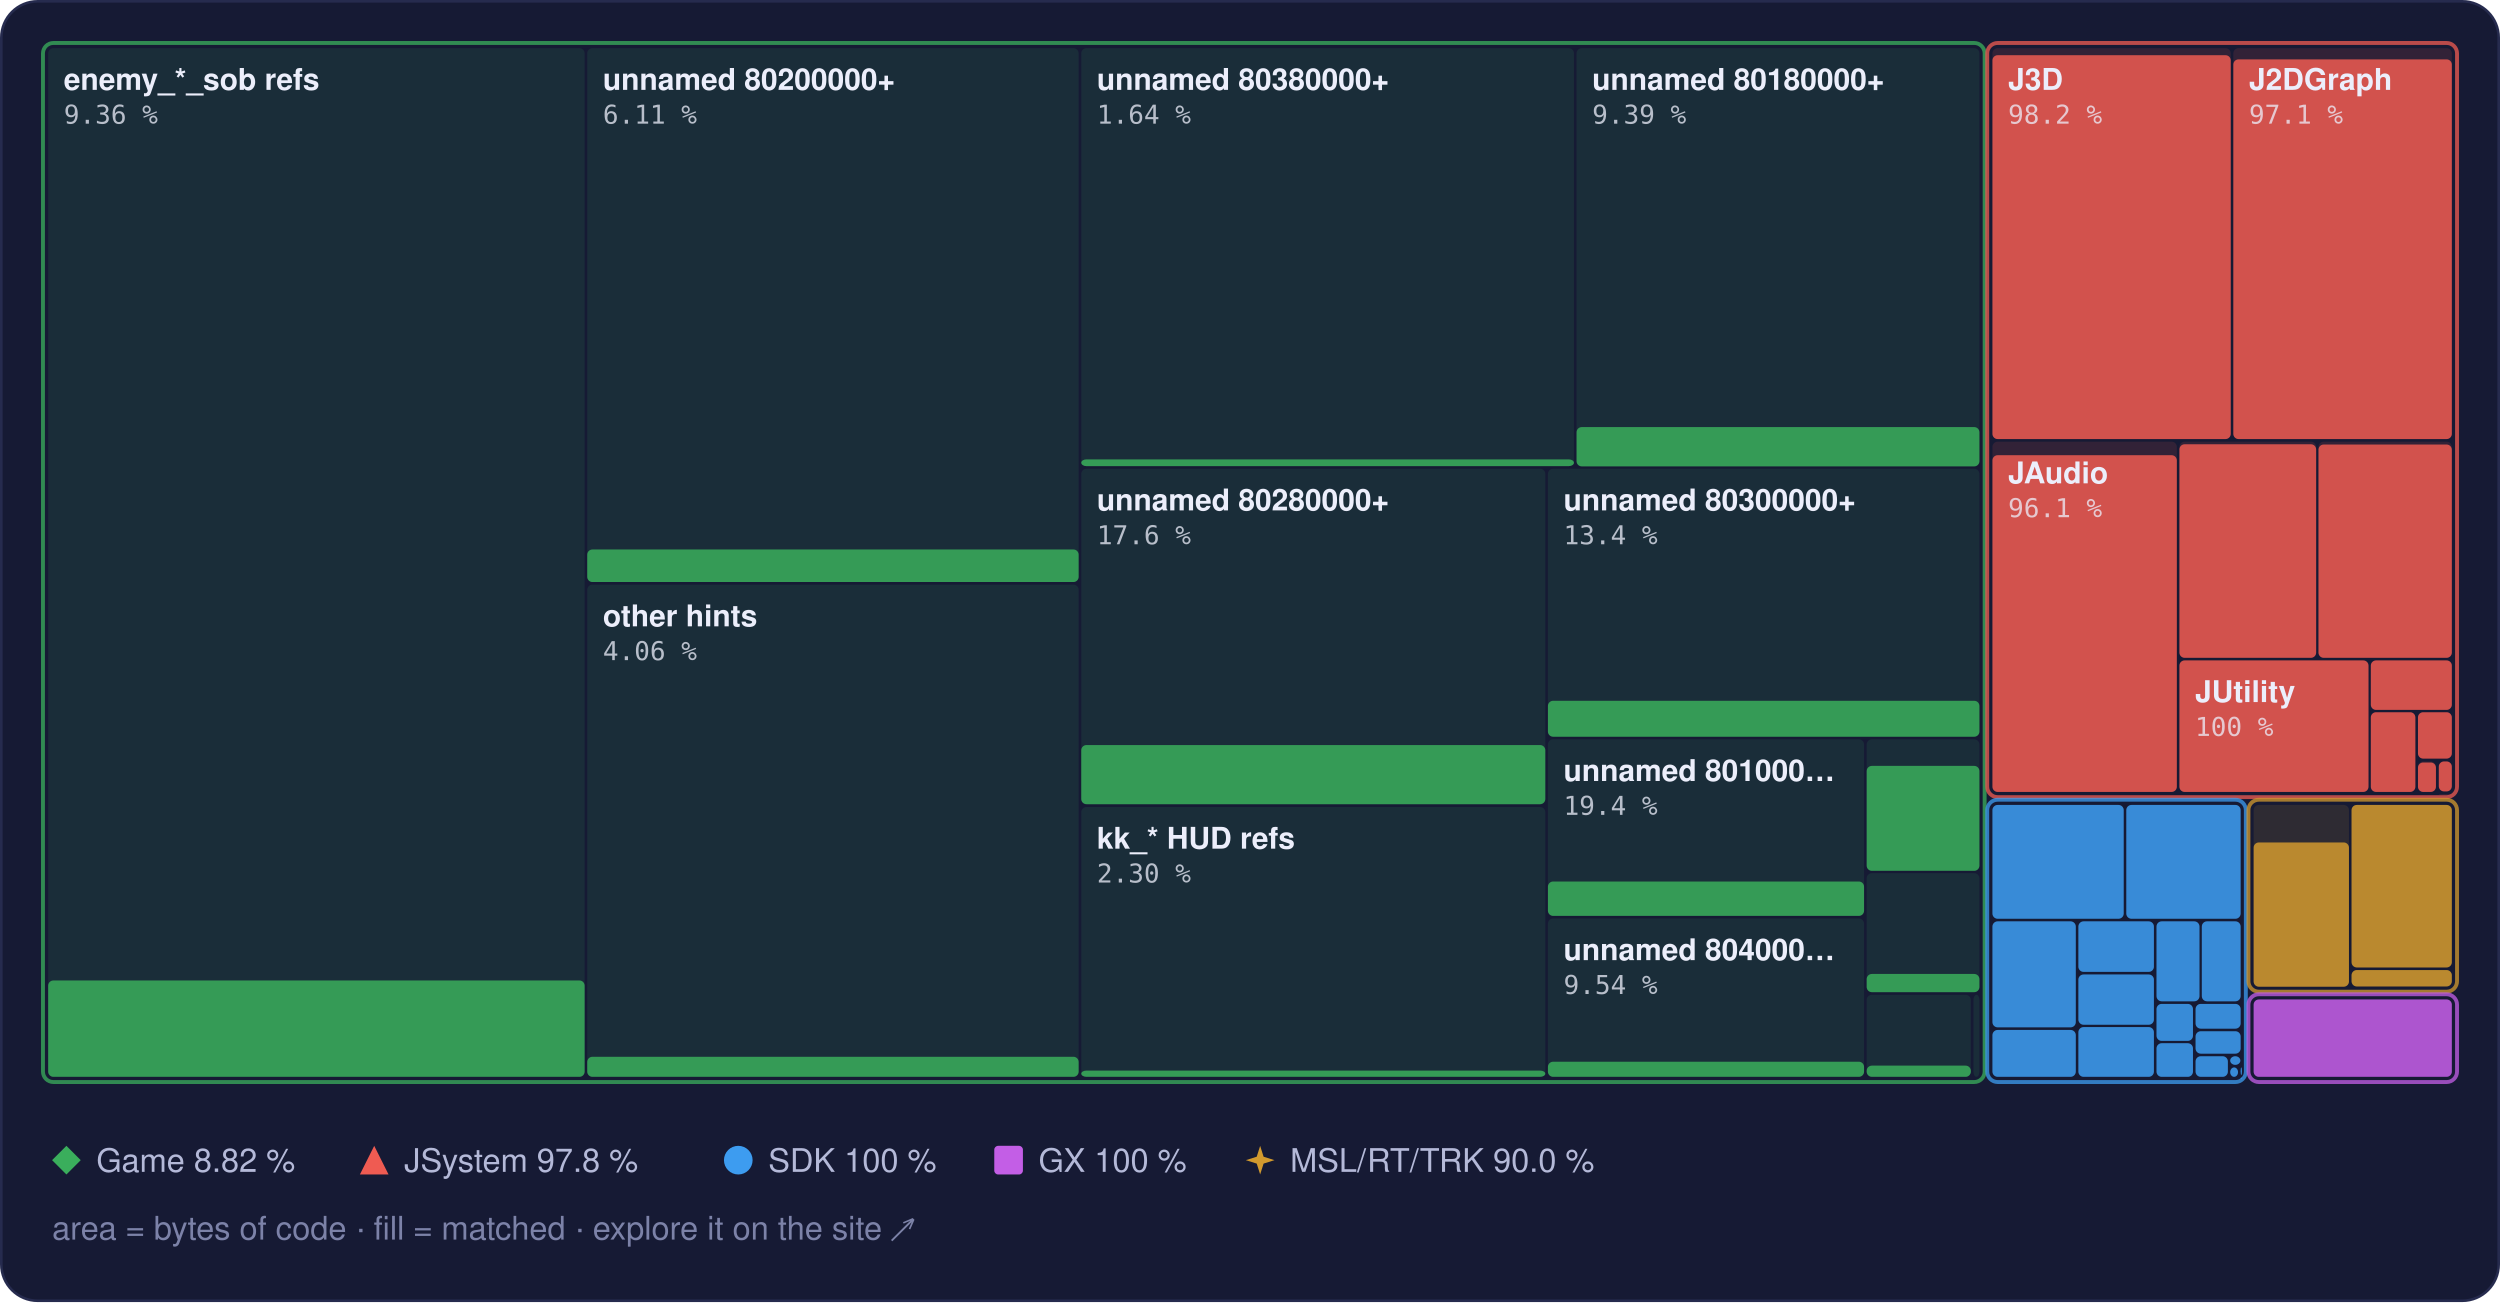
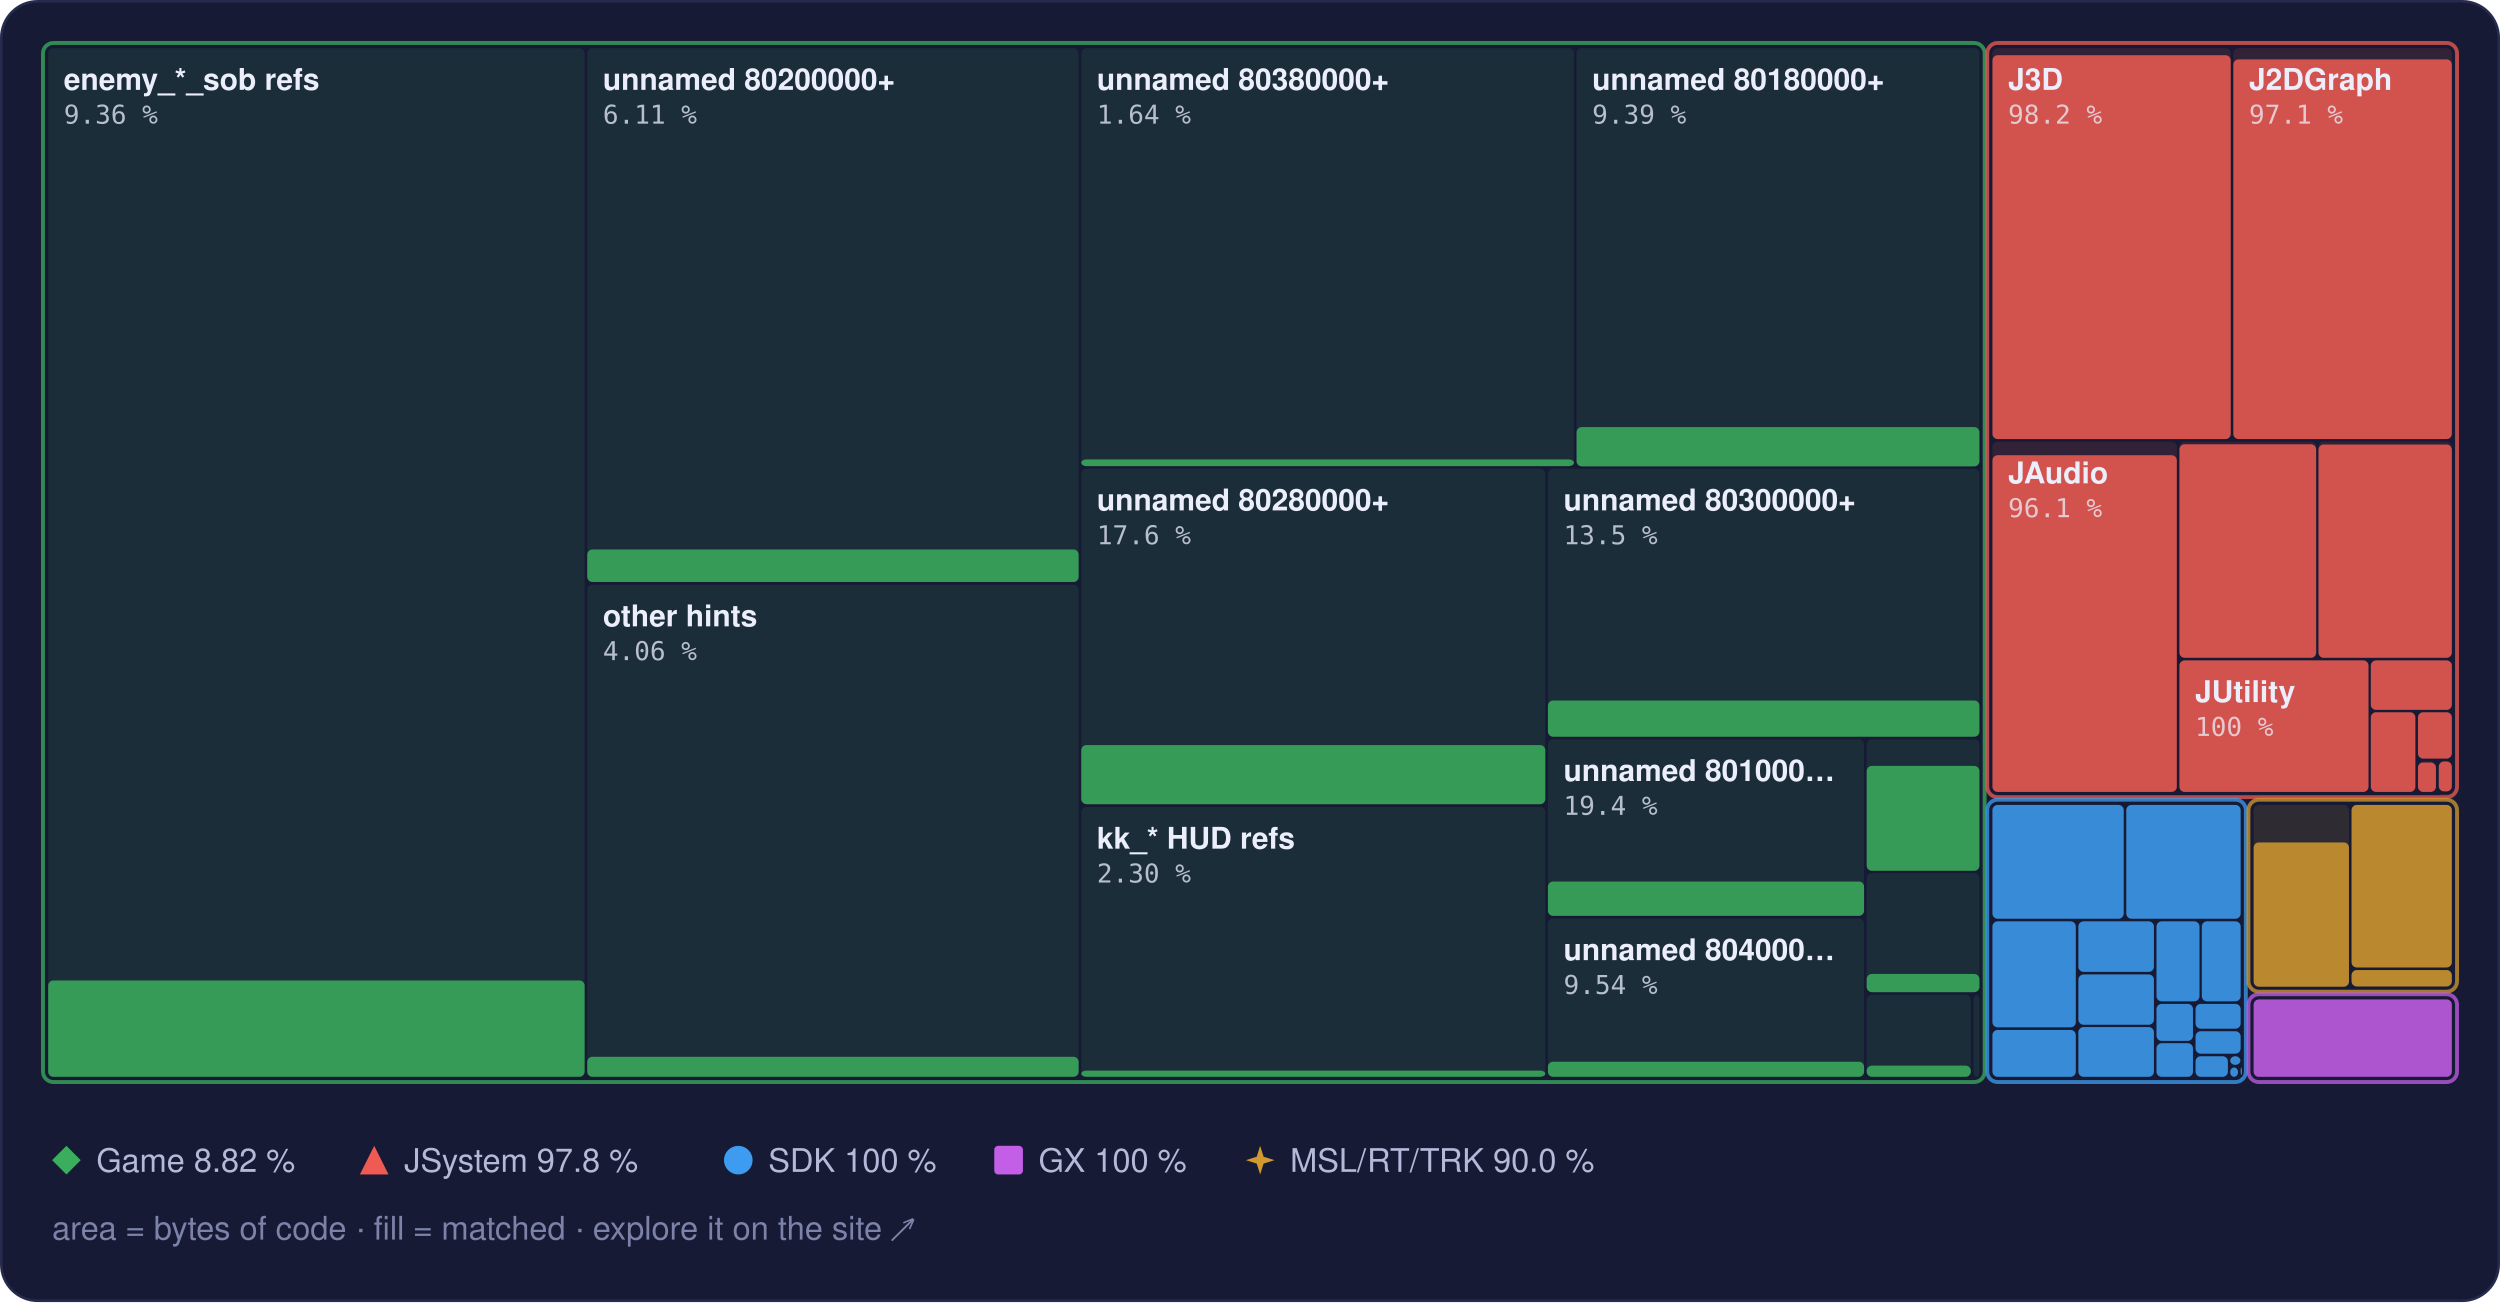
<svg xmlns="http://www.w3.org/2000/svg" width="960" height="500" viewBox="0 0 960 500" role="img" aria-label="Treemap of main.dol by library, area by bytes of code, filled to the matched share">
  <style>text { font-family: -apple-system, BlinkMacSystemFont, 'Segoe UI', Helvetica, Arial, sans-serif; } .mono { font-family: ui-monospace, SFMono-Regular, 'SF Mono', Menlo, Consolas, monospace; } .rise { transform-box: fill-box; transform-origin: 50% 100%; animation: rise 1.6s cubic-bezier(.2,.8,.2,1) .2s both; } @keyframes rise { from { transform: scaleY(0); } } @media (prefers-reduced-motion: reduce) { * { animation: none !important; } }</style>
  <rect x="0.5" y="0.5" width="959" height="499" rx="14" fill="#161a34" stroke="#262b4e" />
  <rect x="18.5" y="18.5" width="206.0" height="395.0" rx="2" fill="#3aae5c" fill-opacity="0.13" />
  <rect class="rise" x="18.5" y="376.5" width="206.0" height="37.0" rx="2" fill="#3aae5c" fill-opacity="0.85" />
  <rect x="225.5" y="18.5" width="188.7" height="205.0" rx="2" fill="#3aae5c" fill-opacity="0.13" />
  <rect class="rise" x="225.5" y="211.0" width="188.7" height="12.5" rx="2" fill="#3aae5c" fill-opacity="0.85" />
  <rect x="225.5" y="224.5" width="188.7" height="189.0" rx="2" fill="#3aae5c" fill-opacity="0.13" />
  <rect class="rise" x="225.5" y="405.8" width="188.7" height="7.7" rx="2" fill="#3aae5c" fill-opacity="0.85" />
  <rect x="415.2" y="18.5" width="189.2" height="160.5" rx="2" fill="#3aae5c" fill-opacity="0.13" />
  <rect class="rise" x="415.2" y="176.4" width="189.2" height="2.6" rx="2" fill="#3aae5c" fill-opacity="0.85" />
  <rect x="605.4" y="18.5" width="154.7" height="160.5" rx="2" fill="#3aae5c" fill-opacity="0.13" />
  <rect class="rise" x="605.4" y="164.0" width="154.7" height="15.1" rx="2" fill="#3aae5c" fill-opacity="0.85" />
  <rect x="415.2" y="180.0" width="178.2" height="128.9" rx="2" fill="#3aae5c" fill-opacity="0.13" />
  <rect class="rise" x="415.2" y="286.1" width="178.2" height="22.7" rx="2" fill="#3aae5c" fill-opacity="0.85" />
  <rect x="415.2" y="309.9" width="178.2" height="103.6" rx="2" fill="#3aae5c" fill-opacity="0.13" />
  <rect class="rise" x="415.2" y="411.1" width="178.2" height="2.4" rx="2" fill="#3aae5c" fill-opacity="0.85" />
  <rect x="594.4" y="180.0" width="165.7" height="102.9" rx="2" fill="#3aae5c" fill-opacity="0.13" />
-   <rect class="rise" x="594.4" y="269.1" width="165.7" height="13.8" rx="2" fill="#3aae5c" fill-opacity="0.85" />
+   <rect class="rise" x="594.4" y="269.0" width="165.7" height="13.9" rx="2" fill="#3aae5c" fill-opacity="0.85" />
  <rect x="594.4" y="283.9" width="121.4" height="67.8" rx="2" fill="#3aae5c" fill-opacity="0.13" />
  <rect class="rise" x="594.4" y="338.5" width="121.4" height="13.2" rx="2" fill="#3aae5c" fill-opacity="0.85" />
  <rect x="594.4" y="352.7" width="121.4" height="60.8" rx="2" fill="#3aae5c" fill-opacity="0.13" />
  <rect class="rise" x="594.4" y="407.7" width="121.4" height="5.8" rx="2" fill="#3aae5c" fill-opacity="0.85" />
  <rect x="716.8" y="283.9" width="43.3" height="50.4" rx="2" fill="#3aae5c" fill-opacity="0.13" />
  <rect class="rise" x="716.8" y="294.1" width="43.3" height="40.3" rx="2" fill="#3aae5c" fill-opacity="0.85" />
  <rect x="716.8" y="335.3" width="43.3" height="45.6" rx="2" fill="#3aae5c" fill-opacity="0.13" />
  <rect class="rise" x="716.8" y="374.0" width="43.3" height="7.0" rx="2" fill="#3aae5c" fill-opacity="0.85" />
  <rect x="716.8" y="382.0" width="40.0" height="31.5" rx="2" fill="#3aae5c" fill-opacity="0.13" />
  <rect class="rise" x="716.8" y="409.2" width="40.0" height="4.3" rx="2" fill="#3aae5c" fill-opacity="0.85" />
  <rect x="757.8" y="382.0" width="2.3" height="31.5" rx="2" fill="#3aae5c" fill-opacity="0.13" />
  <rect x="16.5" y="16.5" width="745.6" height="399.0" rx="4" fill="none" stroke="#3aae5c" stroke-opacity="0.75" stroke-width="1.5" />
  <rect x="765.1" y="18.5" width="91.5" height="150.1" rx="2" fill="#ef5b52" fill-opacity="0.13" />
  <rect class="rise" x="765.1" y="21.2" width="91.5" height="147.4" rx="2" fill="#ef5b52" fill-opacity="0.85" />
  <rect x="857.6" y="18.5" width="83.9" height="150.1" rx="2" fill="#ef5b52" fill-opacity="0.13" />
  <rect class="rise" x="857.6" y="22.8" width="83.9" height="145.8" rx="2" fill="#ef5b52" fill-opacity="0.85" />
  <rect x="765.1" y="169.6" width="70.8" height="134.5" rx="2" fill="#ef5b52" fill-opacity="0.13" />
  <rect class="rise" x="765.1" y="174.8" width="70.8" height="129.3" rx="2" fill="#ef5b52" fill-opacity="0.85" />
  <rect x="836.9" y="169.6" width="52.5" height="83.0" rx="2" fill="#ef5b52" fill-opacity="0.13" />
  <rect class="rise" x="836.9" y="170.6" width="52.5" height="82.0" rx="2" fill="#ef5b52" fill-opacity="0.85" />
  <rect x="890.3" y="169.6" width="51.2" height="83.0" rx="2" fill="#ef5b52" fill-opacity="0.13" />
  <rect class="rise" x="890.3" y="170.7" width="51.2" height="81.9" rx="2" fill="#ef5b52" fill-opacity="0.85" />
  <rect x="836.9" y="253.6" width="72.6" height="50.5" rx="2" fill="#ef5b52" fill-opacity="0.13" />
  <rect class="rise" x="836.9" y="253.6" width="72.6" height="50.5" rx="2" fill="#ef5b52" fill-opacity="0.85" />
  <rect x="910.4" y="253.6" width="31.1" height="19.0" rx="2" fill="#ef5b52" fill-opacity="0.13" />
  <rect class="rise" x="910.4" y="253.6" width="31.1" height="19.0" rx="2" fill="#ef5b52" fill-opacity="0.85" />
  <rect x="910.4" y="273.5" width="17.1" height="30.6" rx="2" fill="#ef5b52" fill-opacity="0.13" />
  <rect class="rise" x="910.4" y="273.5" width="17.1" height="30.6" rx="2" fill="#ef5b52" fill-opacity="0.85" />
  <rect x="928.5" y="273.5" width="13.0" height="17.8" rx="2" fill="#ef5b52" fill-opacity="0.13" />
  <rect class="rise" x="928.5" y="273.5" width="13.0" height="17.8" rx="2" fill="#ef5b52" fill-opacity="0.85" />
  <rect x="928.5" y="292.4" width="6.9" height="11.7" rx="2" fill="#ef5b52" fill-opacity="0.13" />
  <rect class="rise" x="928.5" y="292.8" width="6.9" height="11.3" rx="2" fill="#ef5b52" fill-opacity="0.85" />
  <rect x="936.5" y="292.4" width="5.0" height="11.5" rx="2" fill="#ef5b52" fill-opacity="0.13" />
  <rect class="rise" x="936.5" y="292.4" width="5.0" height="11.5" rx="2" fill="#ef5b52" fill-opacity="0.85" />
  <rect x="936.5" y="304.9" width="5.0" height="0.5" rx="2" fill="#ef5b52" fill-opacity="0.13" />
  <rect x="763.1" y="16.5" width="180.4" height="289.6" rx="4" fill="none" stroke="#ef5b52" stroke-opacity="0.75" stroke-width="1.5" />
  <rect x="765.1" y="309.1" width="50.4" height="43.7" rx="2" fill="#3d9cf0" fill-opacity="0.13" />
  <rect class="rise" x="765.1" y="309.1" width="50.4" height="43.7" rx="2" fill="#3d9cf0" fill-opacity="0.85" />
  <rect x="816.5" y="309.1" width="43.9" height="43.7" rx="2" fill="#3d9cf0" fill-opacity="0.13" />
  <rect class="rise" x="816.5" y="309.1" width="43.9" height="43.7" rx="2" fill="#3d9cf0" fill-opacity="0.85" />
  <rect x="765.1" y="353.8" width="32.0" height="40.7" rx="2" fill="#3d9cf0" fill-opacity="0.13" />
  <rect class="rise" x="765.1" y="353.8" width="32.0" height="40.7" rx="2" fill="#3d9cf0" fill-opacity="0.85" />
  <rect x="765.1" y="395.5" width="32.0" height="18.0" rx="2" fill="#3d9cf0" fill-opacity="0.13" />
  <rect class="rise" x="765.1" y="395.5" width="32.0" height="18.0" rx="2" fill="#3d9cf0" fill-opacity="0.85" />
  <rect x="798.1" y="353.8" width="29.0" height="19.4" rx="2" fill="#3d9cf0" fill-opacity="0.13" />
  <rect class="rise" x="798.1" y="353.8" width="29.0" height="19.4" rx="2" fill="#3d9cf0" fill-opacity="0.85" />
  <rect x="798.1" y="374.2" width="29.0" height="19.3" rx="2" fill="#3d9cf0" fill-opacity="0.13" />
  <rect class="rise" x="798.1" y="374.2" width="29.0" height="19.3" rx="2" fill="#3d9cf0" fill-opacity="0.85" />
  <rect x="798.1" y="394.4" width="29.0" height="19.1" rx="2" fill="#3d9cf0" fill-opacity="0.13" />
  <rect class="rise" x="798.1" y="394.4" width="29.0" height="19.1" rx="2" fill="#3d9cf0" fill-opacity="0.85" />
  <rect x="828.1" y="353.8" width="16.5" height="30.7" rx="2" fill="#3d9cf0" fill-opacity="0.13" />
  <rect class="rise" x="828.1" y="353.8" width="16.5" height="30.7" rx="2" fill="#3d9cf0" fill-opacity="0.85" />
  <rect x="845.5" y="353.8" width="14.9" height="30.7" rx="2" fill="#3d9cf0" fill-opacity="0.13" />
  <rect class="rise" x="845.5" y="353.8" width="14.9" height="30.7" rx="2" fill="#3d9cf0" fill-opacity="0.85" />
  <rect x="828.1" y="385.5" width="14.0" height="14.2" rx="2" fill="#3d9cf0" fill-opacity="0.13" />
  <rect class="rise" x="828.1" y="385.5" width="14.0" height="14.2" rx="2" fill="#3d9cf0" fill-opacity="0.85" />
  <rect x="828.1" y="400.6" width="14.0" height="12.9" rx="2" fill="#3d9cf0" fill-opacity="0.13" />
  <rect class="rise" x="828.1" y="400.6" width="14.0" height="12.9" rx="2" fill="#3d9cf0" fill-opacity="0.85" />
  <rect x="843.1" y="385.5" width="17.3" height="9.5" rx="2" fill="#3d9cf0" fill-opacity="0.13" />
  <rect class="rise" x="843.1" y="385.5" width="17.3" height="9.5" rx="2" fill="#3d9cf0" fill-opacity="0.85" />
  <rect x="843.1" y="396.0" width="17.3" height="8.6" rx="2" fill="#3d9cf0" fill-opacity="0.13" />
  <rect class="rise" x="843.1" y="396.0" width="17.3" height="8.6" rx="2" fill="#3d9cf0" fill-opacity="0.85" />
  <rect x="843.1" y="405.6" width="12.4" height="7.9" rx="2" fill="#3d9cf0" fill-opacity="0.13" />
  <rect class="rise" x="843.1" y="405.6" width="12.4" height="7.9" rx="2" fill="#3d9cf0" fill-opacity="0.85" />
  <rect x="856.4" y="405.6" width="3.9" height="3.3" rx="2" fill="#3d9cf0" fill-opacity="0.13" />
  <rect class="rise" x="856.4" y="405.6" width="3.9" height="3.3" rx="2" fill="#3d9cf0" fill-opacity="0.85" />
  <rect x="856.4" y="409.9" width="3.0" height="3.6" rx="2" fill="#3d9cf0" fill-opacity="0.13" />
  <rect class="rise" x="856.4" y="409.9" width="3.0" height="3.6" rx="2" fill="#3d9cf0" fill-opacity="0.85" />
  <rect x="860.4" y="409.9" width="0.5" height="2.9" rx="2" fill="#3d9cf0" fill-opacity="0.13" />
  <rect class="rise" x="860.4" y="409.9" width="0.5" height="2.9" rx="2" fill="#3d9cf0" fill-opacity="0.85" />
  <rect x="860.4" y="413.8" width="0.5" height="0.5" rx="2" fill="#3d9cf0" fill-opacity="0.13" />
  <rect class="rise" x="860.4" y="413.8" width="0.5" height="0.5" rx="2" fill="#3d9cf0" fill-opacity="0.85" />
  <rect x="763.1" y="307.1" width="99.3" height="108.4" rx="4" fill="none" stroke="#3d9cf0" stroke-opacity="0.75" stroke-width="1.5" />
  <rect x="865.4" y="309.1" width="36.6" height="69.7" rx="2" fill="#d29a2e" fill-opacity="0.13" />
  <rect class="rise" x="865.4" y="323.5" width="36.6" height="55.4" rx="2" fill="#d29a2e" fill-opacity="0.85" />
  <rect x="903.0" y="309.1" width="38.5" height="62.4" rx="2" fill="#d29a2e" fill-opacity="0.13" />
  <rect class="rise" x="903.0" y="309.1" width="38.5" height="62.4" rx="2" fill="#d29a2e" fill-opacity="0.85" />
  <rect x="903.0" y="372.5" width="38.5" height="6.3" rx="2" fill="#d29a2e" fill-opacity="0.13" />
  <rect class="rise" x="903.0" y="372.5" width="38.5" height="6.3" rx="2" fill="#d29a2e" fill-opacity="0.85" />
  <rect x="863.4" y="307.1" width="80.1" height="73.7" rx="4" fill="none" stroke="#d29a2e" stroke-opacity="0.75" stroke-width="1.5" />
  <rect x="865.4" y="383.8" width="76.1" height="29.7" rx="2" fill="#c35ee6" fill-opacity="0.13" />
  <rect class="rise" x="865.4" y="383.8" width="76.1" height="29.7" rx="2" fill="#c35ee6" fill-opacity="0.85" />
  <rect x="863.4" y="381.8" width="80.1" height="33.7" rx="4" fill="none" stroke="#c35ee6" stroke-opacity="0.75" stroke-width="1.5" />
  <text x="24.5" y="34.5" font-size="11.5" font-weight="600" fill="#eceefb">enemy_*_sob refs</text>
  <text x="24.5" y="47.5" class="mono" font-size="10" fill="#eceefb" fill-opacity="0.75">9.36 %</text>
  <text x="231.5" y="34.5" font-size="11.5" font-weight="600" fill="#eceefb">unnamed 80200000+</text>
  <text x="231.5" y="47.5" class="mono" font-size="10" fill="#eceefb" fill-opacity="0.75">6.11 %</text>
  <text x="231.5" y="240.5" font-size="11.5" font-weight="600" fill="#eceefb">other hints</text>
  <text x="231.5" y="253.5" class="mono" font-size="10" fill="#eceefb" fill-opacity="0.75">4.06 %</text>
  <text x="421.2" y="34.5" font-size="11.5" font-weight="600" fill="#eceefb">unnamed 80380000+</text>
  <text x="421.2" y="47.5" class="mono" font-size="10" fill="#eceefb" fill-opacity="0.75">1.64 %</text>
  <text x="611.4" y="34.5" font-size="11.5" font-weight="600" fill="#eceefb">unnamed 80180000+</text>
  <text x="611.4" y="47.5" class="mono" font-size="10" fill="#eceefb" fill-opacity="0.75">9.39 %</text>
  <text x="421.2" y="196.0" font-size="11.5" font-weight="600" fill="#eceefb">unnamed 80280000+</text>
  <text x="421.2" y="209.0" class="mono" font-size="10" fill="#eceefb" fill-opacity="0.75">17.6 %</text>
  <text x="421.2" y="325.9" font-size="11.5" font-weight="600" fill="#eceefb">kk_* HUD refs</text>
  <text x="421.2" y="338.9" class="mono" font-size="10" fill="#eceefb" fill-opacity="0.75">2.30 %</text>
  <text x="600.4" y="196.0" font-size="11.5" font-weight="600" fill="#eceefb">unnamed 80300000+</text>
-   <text x="600.4" y="209.0" class="mono" font-size="10" fill="#eceefb" fill-opacity="0.75">13.4 %</text>
+   <text x="600.4" y="209.0" class="mono" font-size="10" fill="#eceefb" fill-opacity="0.75">13.5 %</text>
  <text x="600.4" y="299.9" font-size="11.5" font-weight="600" fill="#eceefb">unnamed 801000…</text>
  <text x="600.4" y="312.9" class="mono" font-size="10" fill="#eceefb" fill-opacity="0.75">19.4 %</text>
  <text x="600.4" y="368.7" font-size="11.5" font-weight="600" fill="#eceefb">unnamed 804000…</text>
  <text x="600.4" y="381.7" class="mono" font-size="10" fill="#eceefb" fill-opacity="0.75">9.54 %</text>
  <text x="771.1" y="34.5" font-size="11.5" font-weight="600" fill="#eceefb">J3D</text>
  <text x="771.1" y="47.5" class="mono" font-size="10" fill="#eceefb" fill-opacity="0.75">98.2 %</text>
  <text x="863.6" y="34.5" font-size="11.5" font-weight="600" fill="#eceefb">J2DGraph</text>
  <text x="863.6" y="47.5" class="mono" font-size="10" fill="#eceefb" fill-opacity="0.75">97.1 %</text>
  <text x="771.1" y="185.6" font-size="11.5" font-weight="600" fill="#eceefb">JAudio</text>
  <text x="771.1" y="198.6" class="mono" font-size="10" fill="#eceefb" fill-opacity="0.75">96.1 %</text>
  <text x="842.9" y="269.6" font-size="11.5" font-weight="600" fill="#eceefb">JUtility</text>
  <text x="842.9" y="282.6" class="mono" font-size="10" fill="#eceefb" fill-opacity="0.75">100 %</text>
  <g fill="#3aae5c">
    <path d="M25.5 440L31 445.5L25.5 451L20 445.5Z" />
  </g>
  <text x="37" y="450" font-size="12.5" fill="#b4b9d8">Game 8.82 %</text>
  <g fill="#ef5b52">
    <path d="M143.7 440L149.2 451L138.2 451Z" />
  </g>
  <text x="155.2" y="450" font-size="12.5" fill="#b4b9d8">JSystem 97.8 %</text>
  <g fill="#3d9cf0">
    <circle cx="283.5" cy="445.5" r="5.5" />
  </g>
  <text x="295.0" y="450" font-size="12.5" fill="#b4b9d8">SDK 100 %</text>
  <g fill="#c35ee6">
    <rect x="381.8" y="440" width="11" height="11" rx="1.5" />
  </g>
  <text x="398.8" y="450" font-size="12.5" fill="#b4b9d8">GX 100 %</text>
  <g fill="#d29a2e">
    <path d="M483.9 440L485.22 444.18L489.4 445.5L485.22 446.82L483.9 451L482.58 446.82L478.4 445.5L482.58 444.18Z" />
  </g>
  <text x="495.4" y="450" font-size="12.5" fill="#b4b9d8">MSL/RT/TRK 90.0 %</text>
  <text x="20" y="476" font-size="12.5" fill="#7c82a8">area = bytes of code · fill = matched · explore it on the site ↗</text>
</svg>
